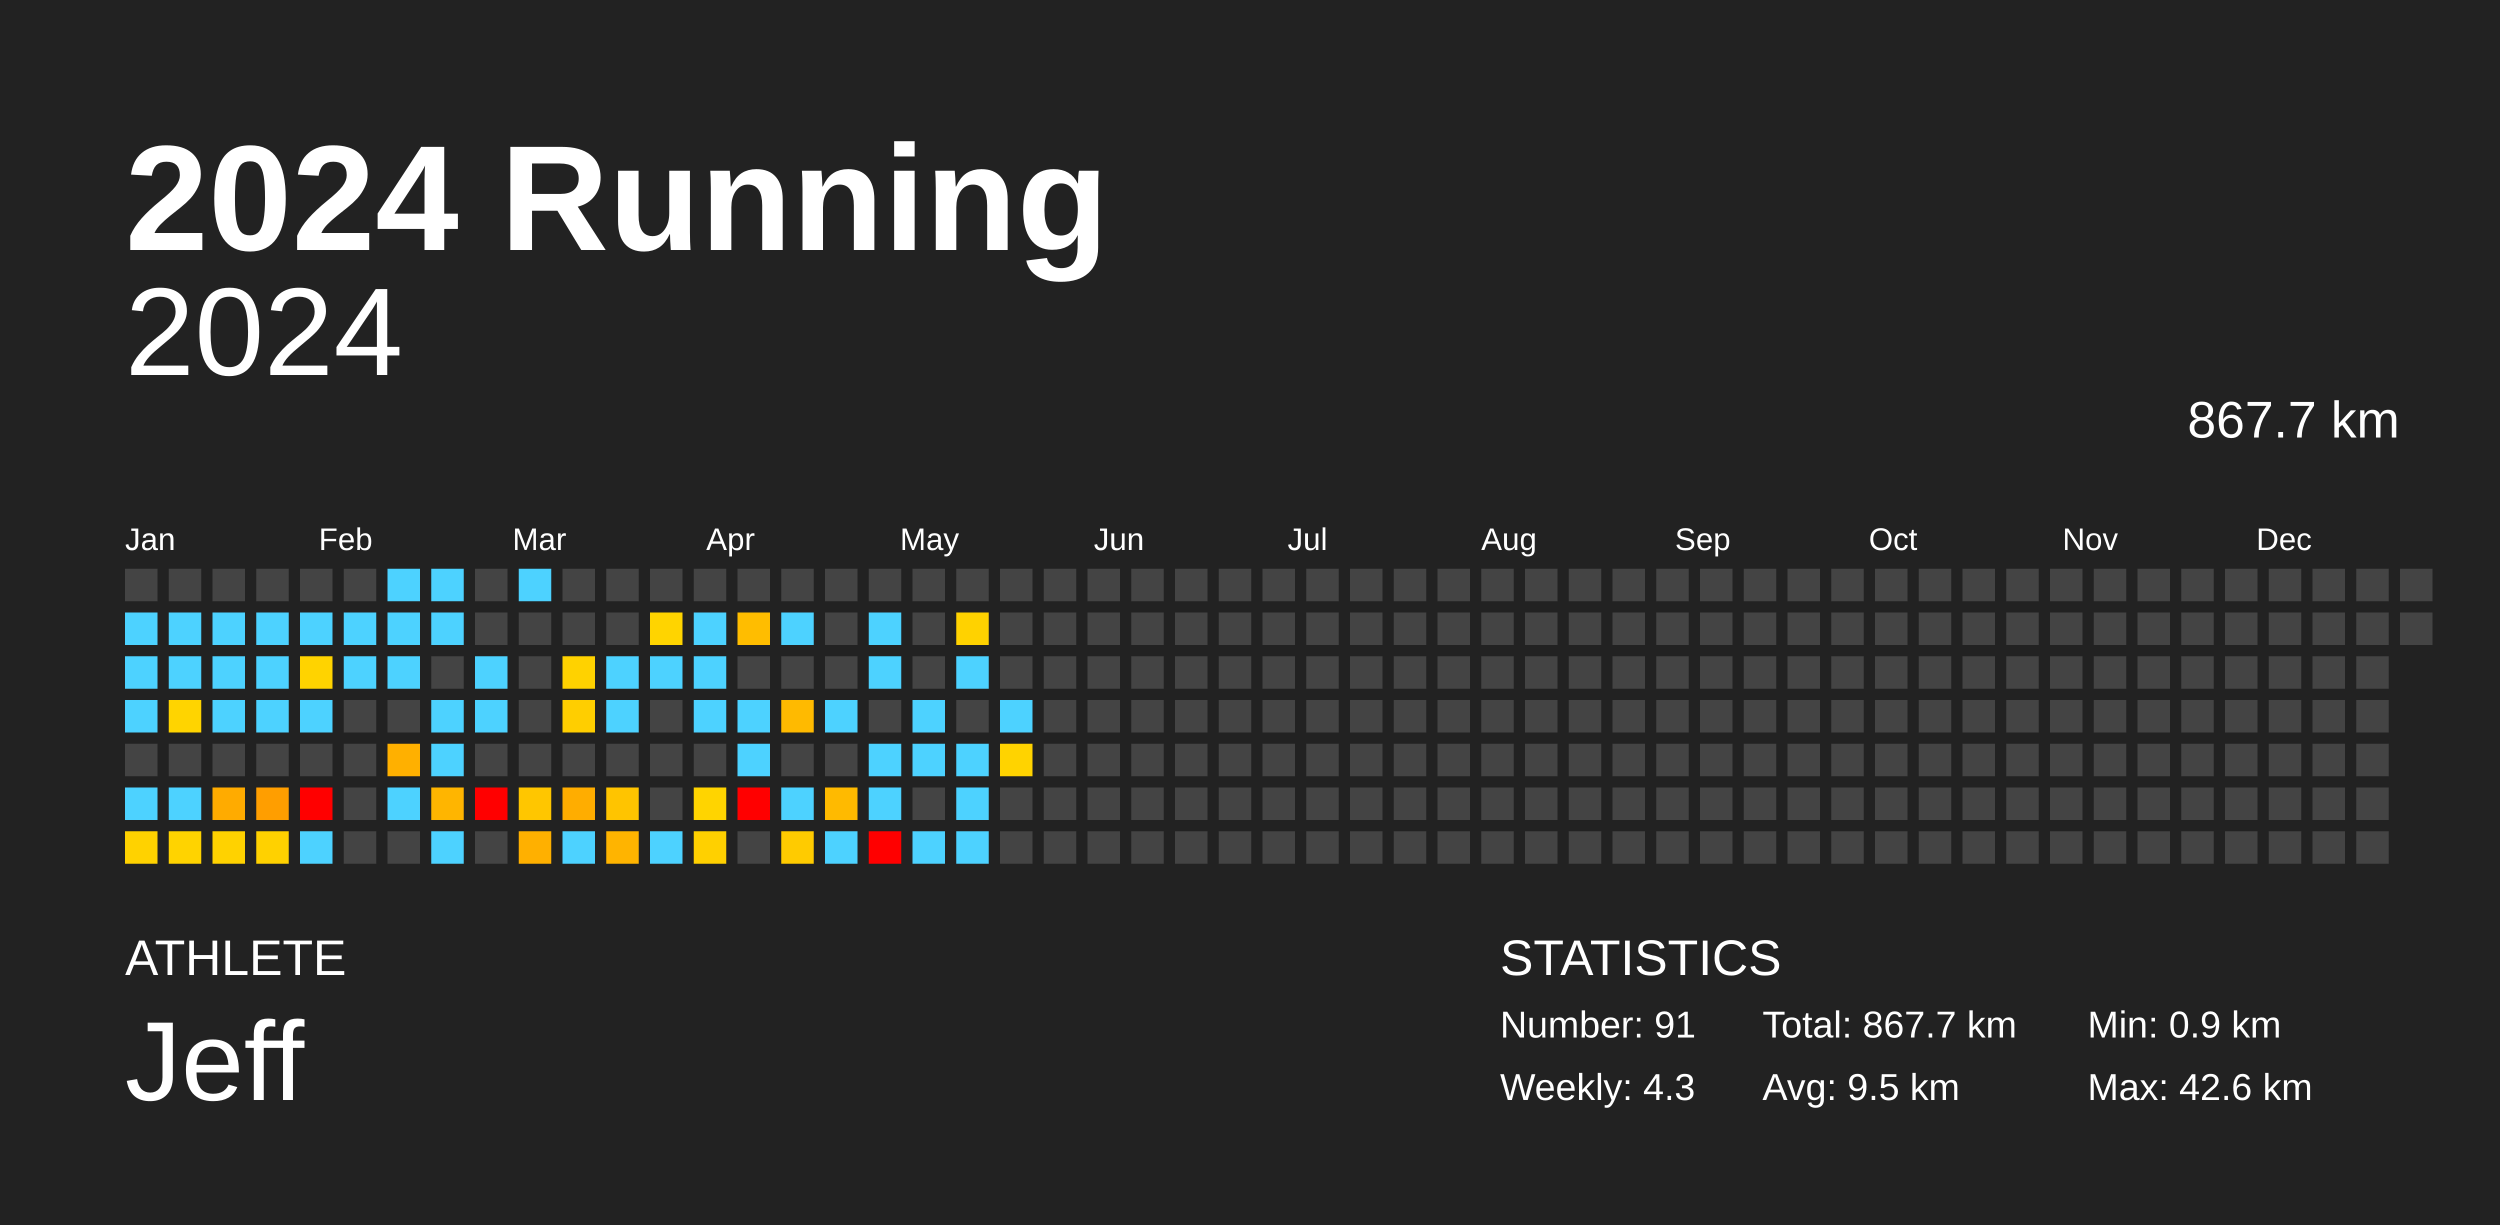
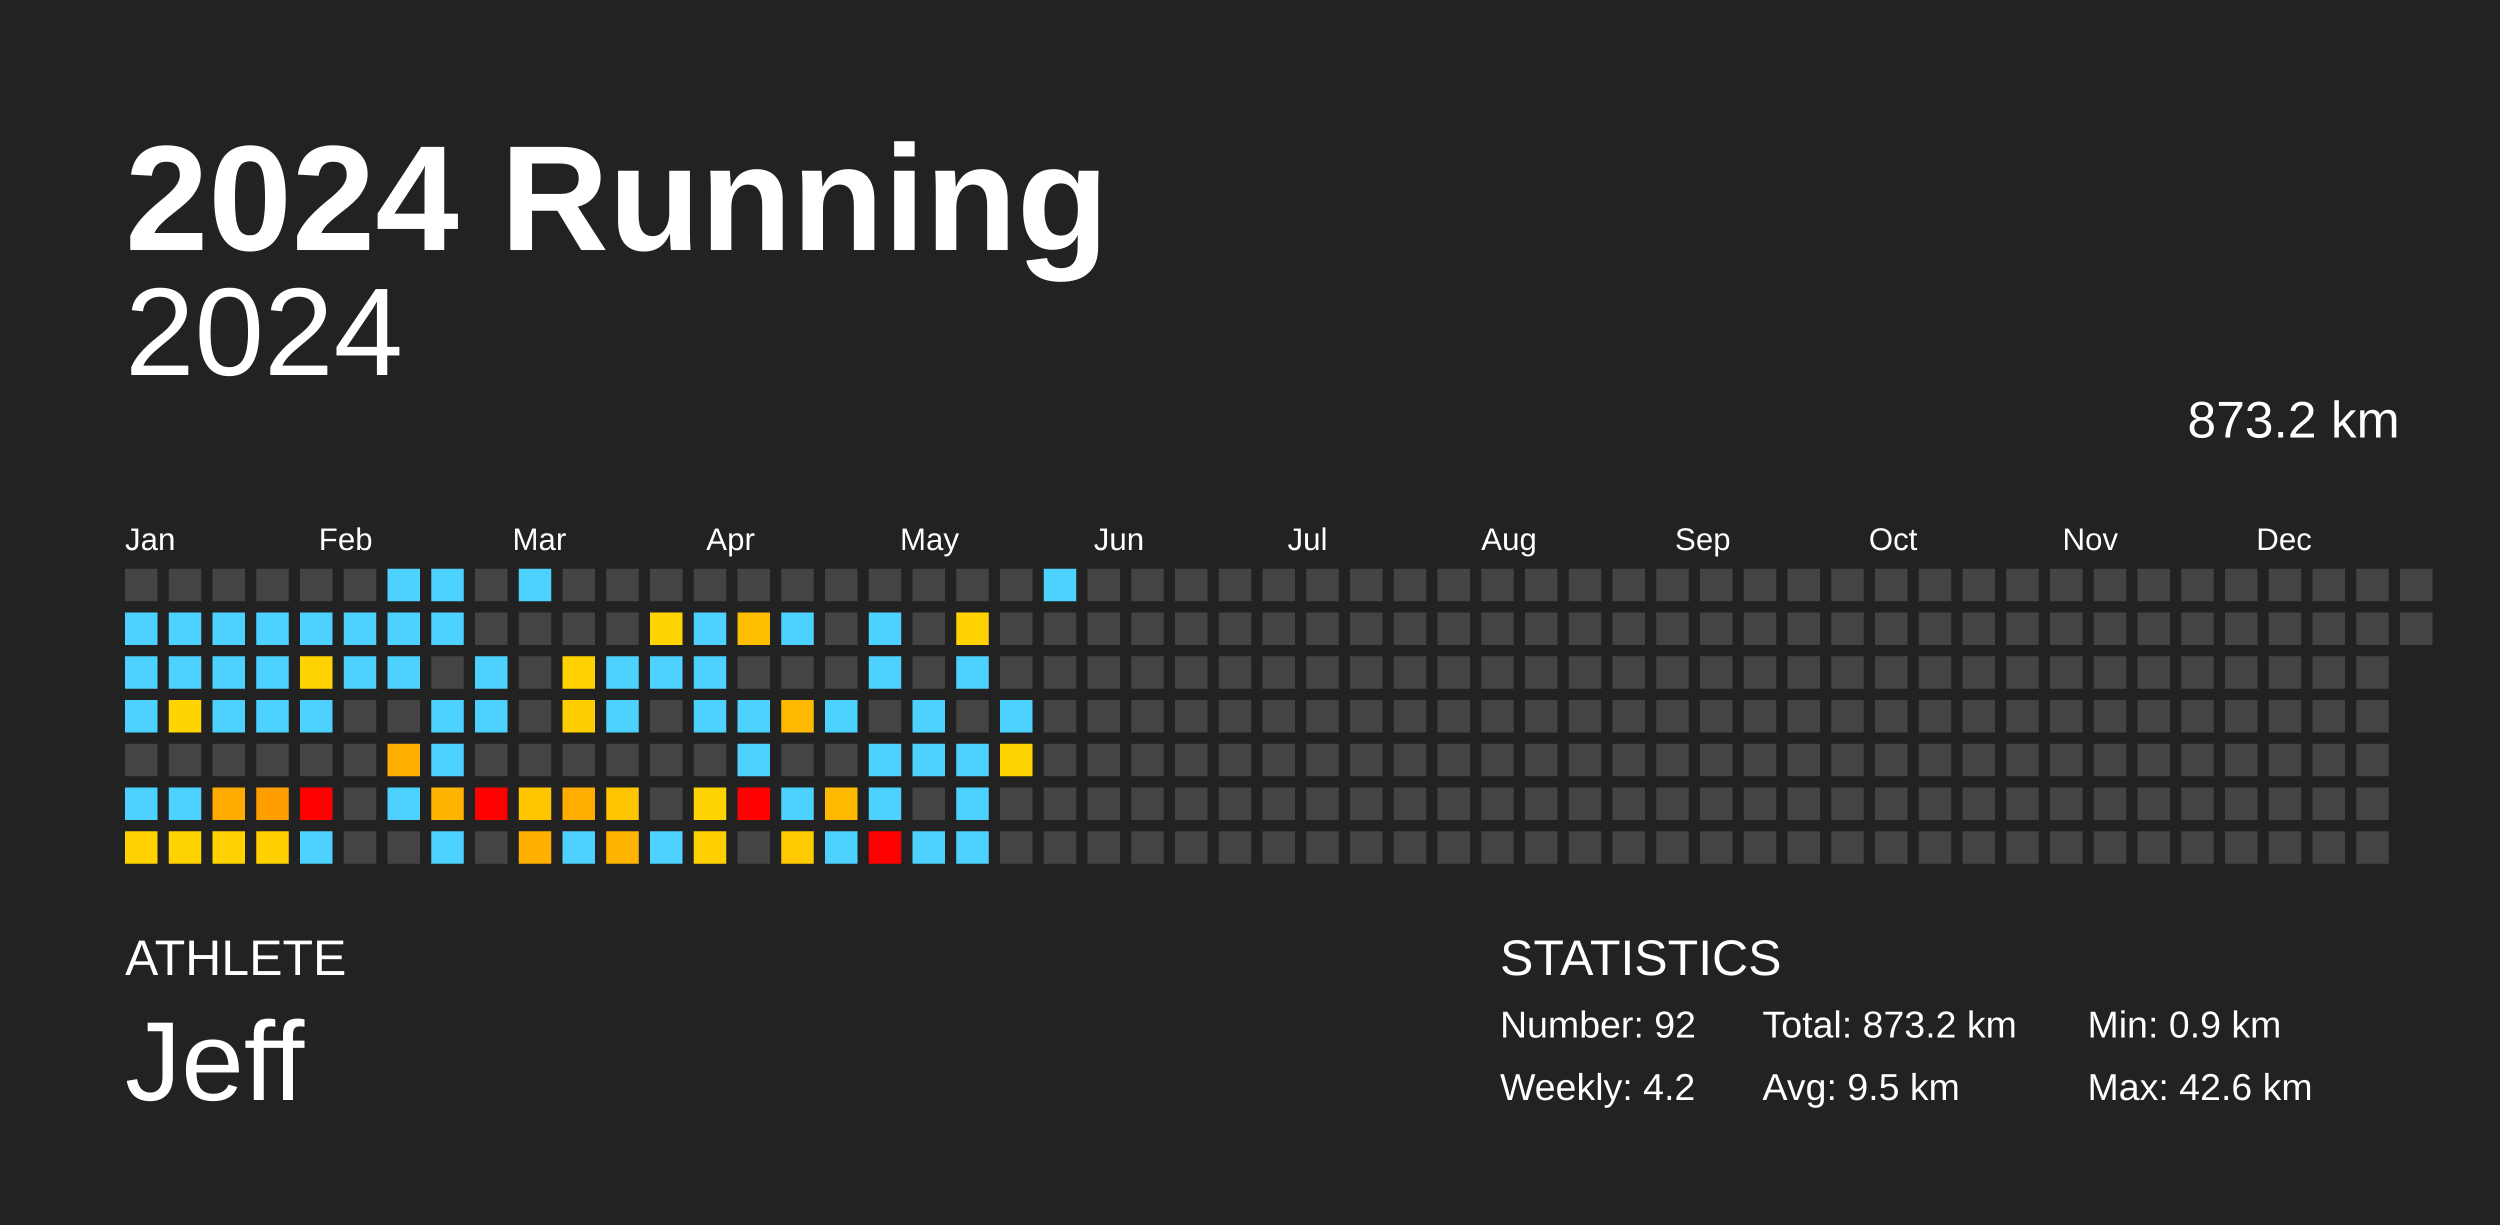
<svg xmlns="http://www.w3.org/2000/svg" baseProfile="full" height="98mm" version="1.1" viewBox="0,0,200,98" width="200mm">
  <defs />
  <rect fill="#222222" height="98" width="200" x="0" y="0" />
  <text fill="#FFFFFF" style="font-size:12px; font-family:Arial; font-weight:bold;" x="10" y="20">2024 Running</text>
  <text fill="#FFFFFF" style="font-size:4px; font-family:Arial" x="10" y="78">ATHLETE</text>
  <text fill="#FFFFFF" style="font-size:9px; font-family:Arial" x="10" y="88">Jeff</text>
  <text fill="#FFFFFF" style="font-size:4px; font-family:Arial" x="120" y="78">STATISTICS</text>
-   <text fill="#FFFFFF" style="font-size:3px; font-family:Arial" x="120" y="83">Number: 91</text>
-   <text fill="#FFFFFF" style="font-size:3px; font-family:Arial" x="120" y="88">Weekly: 4.3</text>
-   <text fill="#FFFFFF" style="font-size:3px; font-family:Arial" x="141" y="83">Total: 867.7 km</text>
+   <text fill="#FFFFFF" style="font-size:3px; font-family:Arial" x="120" y="83">Number: 92</text>
+   <text fill="#FFFFFF" style="font-size:3px; font-family:Arial" x="120" y="88">Weekly: 4.2</text>
+   <text fill="#FFFFFF" style="font-size:3px; font-family:Arial" x="141" y="83">Total: 873.2 km</text>
  <text fill="#FFFFFF" style="font-size:3px; font-family:Arial" x="141" y="88">Avg: 9.5 km</text>
  <text fill="#FFFFFF" style="font-size:3px; font-family:Arial" x="167" y="83">Min: 0.9 km</text>
  <text fill="#FFFFFF" style="font-size:3px; font-family:Arial" x="167" y="88">Max: 42.6 km</text>
  <text alignment-baseline="hanging" fill="#FFFFFF" style="font-size:10.0px; font-family:Arial;" x="10" y="30">2024</text>
-   <text alignment-baseline="hanging" fill="#FFFFFF" style="font-size:4.125px; font-family:Arial;" x="175" y="35">867.7 km</text>
+   <text alignment-baseline="hanging" fill="#FFFFFF" style="font-size:4.125px; font-family:Arial;" x="175" y="35">873.2 km</text>
  <text fill="#FFFFFF" style="font-size:2.5px; font-family:Arial" x="10.0" y="44">Jan</text>
  <text fill="#FFFFFF" style="font-size:2.5px; font-family:Arial" x="25.5" y="44">Feb</text>
  <text fill="#FFFFFF" style="font-size:2.5px; font-family:Arial" x="41.0" y="44">Mar</text>
  <text fill="#FFFFFF" style="font-size:2.5px; font-family:Arial" x="56.5" y="44">Apr</text>
  <text fill="#FFFFFF" style="font-size:2.5px; font-family:Arial" x="72.0" y="44">May</text>
  <text fill="#FFFFFF" style="font-size:2.5px; font-family:Arial" x="87.5" y="44">Jun</text>
  <text fill="#FFFFFF" style="font-size:2.5px; font-family:Arial" x="103.0" y="44">Jul</text>
  <text fill="#FFFFFF" style="font-size:2.5px; font-family:Arial" x="118.5" y="44">Aug</text>
  <text fill="#FFFFFF" style="font-size:2.5px; font-family:Arial" x="134.0" y="44">Sep</text>
  <text fill="#FFFFFF" style="font-size:2.5px; font-family:Arial" x="149.5" y="44">Oct</text>
  <text fill="#FFFFFF" style="font-size:2.5px; font-family:Arial" x="165.0" y="44">Nov</text>
  <text fill="#FFFFFF" style="font-size:2.5px; font-family:Arial" x="180.5" y="44">Dec</text>
  <rect fill="#444444" height="2.6" width="2.6" x="10.0" y="45.5" />
  <rect fill="#4dd2ff" height="2.6" width="2.6" x="10.0" y="49.0" />
  <rect fill="#4dd2ff" height="2.6" width="2.6" x="10.0" y="52.5" />
  <rect fill="#4dd2ff" height="2.6" width="2.6" x="10.0" y="56.0" />
  <rect fill="#444444" height="2.6" width="2.6" x="10.0" y="59.5" />
  <rect fill="#4dd2ff" height="2.6" width="2.6" x="10.0" y="63.0" />
  <rect fill="#ffd200" height="2.6" width="2.6" x="10.0" y="66.5" />
  <rect fill="#444444" height="2.6" width="2.6" x="13.5" y="45.5" />
  <rect fill="#4dd2ff" height="2.6" width="2.6" x="13.5" y="49.0" />
  <rect fill="#4dd2ff" height="2.6" width="2.6" x="13.5" y="52.5" />
  <rect fill="#ffd400" height="2.6" width="2.6" x="13.5" y="56.0" />
  <rect fill="#444444" height="2.6" width="2.6" x="13.5" y="59.5" />
  <rect fill="#4dd2ff" height="2.6" width="2.6" x="13.5" y="63.0" />
  <rect fill="#ffd300" height="2.6" width="2.6" x="13.5" y="66.5" />
  <rect fill="#444444" height="2.6" width="2.6" x="17.0" y="45.5" />
  <rect fill="#4dd2ff" height="2.6" width="2.6" x="17.0" y="49.0" />
  <rect fill="#4dd2ff" height="2.6" width="2.6" x="17.0" y="52.5" />
  <rect fill="#4dd2ff" height="2.6" width="2.6" x="17.0" y="56.0" />
  <rect fill="#444444" height="2.6" width="2.6" x="17.0" y="59.5" />
  <rect fill="#ffab00" height="2.6" width="2.6" x="17.0" y="63.0" />
  <rect fill="#ffd200" height="2.6" width="2.6" x="17.0" y="66.5" />
  <rect fill="#444444" height="2.6" width="2.6" x="20.5" y="45.5" />
  <rect fill="#4dd2ff" height="2.6" width="2.6" x="20.5" y="49.0" />
  <rect fill="#4dd2ff" height="2.6" width="2.6" x="20.5" y="52.5" />
  <rect fill="#4dd2ff" height="2.6" width="2.6" x="20.5" y="56.0" />
  <rect fill="#444444" height="2.6" width="2.6" x="20.5" y="59.5" />
  <rect fill="#ff9e00" height="2.6" width="2.6" x="20.5" y="63.0" />
  <rect fill="#ffd100" height="2.6" width="2.6" x="20.5" y="66.5" />
  <rect fill="#444444" height="2.6" width="2.6" x="24.0" y="45.5" />
  <rect fill="#4dd2ff" height="2.6" width="2.6" x="24.0" y="49.0" />
  <rect fill="#ffd300" height="2.6" width="2.6" x="24.0" y="52.5" />
  <rect fill="#4dd2ff" height="2.6" width="2.6" x="24.0" y="56.0" />
  <rect fill="#444444" height="2.6" width="2.6" x="24.0" y="59.5" />
  <rect fill="red" height="2.6" width="2.6" x="24.0" y="63.0" />
  <rect fill="#4dd2ff" height="2.6" width="2.6" x="24.0" y="66.5" />
  <rect fill="#444444" height="2.6" width="2.6" x="27.5" y="45.5" />
  <rect fill="#4dd2ff" height="2.6" width="2.6" x="27.5" y="49.0" />
  <rect fill="#4dd2ff" height="2.6" width="2.6" x="27.5" y="52.5" />
  <rect fill="#444444" height="2.6" width="2.6" x="27.5" y="56.0" />
  <rect fill="#444444" height="2.6" width="2.6" x="27.5" y="59.5" />
  <rect fill="#444444" height="2.6" width="2.6" x="27.5" y="63.0" />
  <rect fill="#444444" height="2.6" width="2.6" x="27.5" y="66.5" />
  <rect fill="#4dd2ff" height="2.6" width="2.6" x="31.0" y="45.5" />
  <rect fill="#4dd2ff" height="2.6" width="2.6" x="31.0" y="49.0" />
  <rect fill="#4dd2ff" height="2.6" width="2.6" x="31.0" y="52.5" />
  <rect fill="#444444" height="2.6" width="2.6" x="31.0" y="56.0" />
  <rect fill="#ffb000" height="2.6" width="2.6" x="31.0" y="59.5" />
  <rect fill="#4dd2ff" height="2.6" width="2.6" x="31.0" y="63.0" />
  <rect fill="#444444" height="2.6" width="2.6" x="31.0" y="66.5" />
  <rect fill="#4dd2ff" height="2.6" width="2.6" x="34.5" y="45.5" />
  <rect fill="#4dd2ff" height="2.6" width="2.6" x="34.5" y="49.0" />
  <rect fill="#444444" height="2.6" width="2.6" x="34.5" y="52.5" />
  <rect fill="#4dd2ff" height="2.6" width="2.6" x="34.5" y="56.0" />
  <rect fill="#4dd2ff" height="2.6" width="2.6" x="34.5" y="59.5" />
  <rect fill="#ffb500" height="2.6" width="2.6" x="34.5" y="63.0" />
  <rect fill="#4dd2ff" height="2.6" width="2.6" x="34.5" y="66.5" />
  <rect fill="#444444" height="2.6" width="2.6" x="38.0" y="45.5" />
  <rect fill="#444444" height="2.6" width="2.6" x="38.0" y="49.0" />
  <rect fill="#4dd2ff" height="2.6" width="2.6" x="38.0" y="52.5" />
  <rect fill="#4dd2ff" height="2.6" width="2.6" x="38.0" y="56.0" />
  <rect fill="#444444" height="2.6" width="2.6" x="38.0" y="59.5" />
  <rect fill="red" height="2.6" width="2.6" x="38.0" y="63.0" />
  <rect fill="#444444" height="2.6" width="2.6" x="38.0" y="66.5" />
  <rect fill="#4dd2ff" height="2.6" width="2.6" x="41.5" y="45.5" />
  <rect fill="#444444" height="2.6" width="2.6" x="41.5" y="49.0" />
  <rect fill="#444444" height="2.6" width="2.6" x="41.5" y="52.5" />
  <rect fill="#444444" height="2.6" width="2.6" x="41.5" y="56.0" />
  <rect fill="#444444" height="2.6" width="2.6" x="41.5" y="59.5" />
  <rect fill="#ffc600" height="2.6" width="2.6" x="41.5" y="63.0" />
  <rect fill="#ffb000" height="2.6" width="2.6" x="41.5" y="66.5" />
  <rect fill="#444444" height="2.6" width="2.6" x="45.0" y="45.5" />
  <rect fill="#444444" height="2.6" width="2.6" x="45.0" y="49.0" />
  <rect fill="#ffd200" height="2.6" width="2.6" x="45.0" y="52.5" />
  <rect fill="#ffce00" height="2.6" width="2.6" x="45.0" y="56.0" />
  <rect fill="#444444" height="2.6" width="2.6" x="45.0" y="59.5" />
  <rect fill="#ffad00" height="2.6" width="2.6" x="45.0" y="63.0" />
  <rect fill="#4dd2ff" height="2.6" width="2.6" x="45.0" y="66.5" />
  <rect fill="#444444" height="2.6" width="2.6" x="48.5" y="45.5" />
  <rect fill="#444444" height="2.6" width="2.6" x="48.5" y="49.0" />
  <rect fill="#4dd2ff" height="2.6" width="2.6" x="48.5" y="52.5" />
  <rect fill="#4dd2ff" height="2.6" width="2.6" x="48.5" y="56.0" />
  <rect fill="#444444" height="2.6" width="2.6" x="48.5" y="59.5" />
  <rect fill="#ffc400" height="2.6" width="2.6" x="48.5" y="63.0" />
  <rect fill="#ffb400" height="2.6" width="2.6" x="48.5" y="66.5" />
  <rect fill="#444444" height="2.6" width="2.6" x="52.0" y="45.5" />
  <rect fill="#ffd400" height="2.6" width="2.6" x="52.0" y="49.0" />
  <rect fill="#4dd2ff" height="2.6" width="2.6" x="52.0" y="52.5" />
  <rect fill="#444444" height="2.6" width="2.6" x="52.0" y="56.0" />
  <rect fill="#444444" height="2.6" width="2.6" x="52.0" y="59.5" />
  <rect fill="#444444" height="2.6" width="2.6" x="52.0" y="63.0" />
  <rect fill="#4dd2ff" height="2.6" width="2.6" x="52.0" y="66.5" />
  <rect fill="#444444" height="2.6" width="2.6" x="55.5" y="45.5" />
  <rect fill="#4dd2ff" height="2.6" width="2.6" x="55.5" y="49.0" />
  <rect fill="#4dd2ff" height="2.6" width="2.6" x="55.5" y="52.5" />
  <rect fill="#4dd2ff" height="2.6" width="2.6" x="55.5" y="56.0" />
  <rect fill="#444444" height="2.6" width="2.6" x="55.5" y="59.5" />
  <rect fill="#ffd400" height="2.6" width="2.6" x="55.5" y="63.0" />
  <rect fill="#ffd000" height="2.6" width="2.6" x="55.5" y="66.5" />
  <rect fill="#444444" height="2.6" width="2.6" x="59.0" y="45.5" />
  <rect fill="#ffbd00" height="2.6" width="2.6" x="59.0" y="49.0" />
  <rect fill="#444444" height="2.6" width="2.6" x="59.0" y="52.5" />
  <rect fill="#4dd2ff" height="2.6" width="2.6" x="59.0" y="56.0" />
  <rect fill="#4dd2ff" height="2.6" width="2.6" x="59.0" y="59.5" />
  <rect fill="red" height="2.6" width="2.6" x="59.0" y="63.0" />
  <rect fill="#444444" height="2.6" width="2.6" x="59.0" y="66.5" />
  <rect fill="#444444" height="2.6" width="2.6" x="62.5" y="45.5" />
  <rect fill="#4dd2ff" height="2.6" width="2.6" x="62.5" y="49.0" />
  <rect fill="#444444" height="2.6" width="2.6" x="62.5" y="52.5" />
  <rect fill="#ffba00" height="2.6" width="2.6" x="62.5" y="56.0" />
  <rect fill="#444444" height="2.6" width="2.6" x="62.5" y="59.5" />
  <rect fill="#4dd2ff" height="2.6" width="2.6" x="62.5" y="63.0" />
  <rect fill="#ffcb00" height="2.6" width="2.6" x="62.5" y="66.5" />
  <rect fill="#444444" height="2.6" width="2.6" x="66.0" y="45.5" />
  <rect fill="#444444" height="2.6" width="2.6" x="66.0" y="49.0" />
  <rect fill="#444444" height="2.6" width="2.6" x="66.0" y="52.5" />
  <rect fill="#4dd2ff" height="2.6" width="2.6" x="66.0" y="56.0" />
  <rect fill="#444444" height="2.6" width="2.6" x="66.0" y="59.5" />
  <rect fill="#ffba00" height="2.6" width="2.6" x="66.0" y="63.0" />
  <rect fill="#4dd2ff" height="2.6" width="2.6" x="66.0" y="66.5" />
  <rect fill="#444444" height="2.6" width="2.6" x="69.5" y="45.5" />
  <rect fill="#4dd2ff" height="2.6" width="2.6" x="69.5" y="49.0" />
  <rect fill="#4dd2ff" height="2.6" width="2.6" x="69.5" y="52.5" />
  <rect fill="#444444" height="2.6" width="2.6" x="69.5" y="56.0" />
  <rect fill="#4dd2ff" height="2.6" width="2.6" x="69.5" y="59.5" />
  <rect fill="#4dd2ff" height="2.6" width="2.6" x="69.5" y="63.0" />
  <rect fill="red" height="2.6" width="2.6" x="69.5" y="66.5" />
  <rect fill="#444444" height="2.6" width="2.6" x="73.0" y="45.5" />
  <rect fill="#444444" height="2.6" width="2.6" x="73.0" y="49.0" />
  <rect fill="#444444" height="2.6" width="2.6" x="73.0" y="52.5" />
  <rect fill="#4dd2ff" height="2.6" width="2.6" x="73.0" y="56.0" />
  <rect fill="#4dd2ff" height="2.6" width="2.6" x="73.0" y="59.5" />
  <rect fill="#444444" height="2.6" width="2.6" x="73.0" y="63.0" />
  <rect fill="#4dd2ff" height="2.6" width="2.6" x="73.0" y="66.5" />
  <rect fill="#444444" height="2.6" width="2.6" x="76.5" y="45.5" />
  <rect fill="#ffd200" height="2.6" width="2.6" x="76.5" y="49.0" />
  <rect fill="#4dd2ff" height="2.6" width="2.6" x="76.5" y="52.5" />
  <rect fill="#444444" height="2.6" width="2.6" x="76.5" y="56.0" />
  <rect fill="#4dd2ff" height="2.6" width="2.6" x="76.5" y="59.5" />
  <rect fill="#4dd2ff" height="2.6" width="2.6" x="76.5" y="63.0" />
  <rect fill="#4dd2ff" height="2.6" width="2.6" x="76.5" y="66.5" />
  <rect fill="#444444" height="2.6" width="2.6" x="80.0" y="45.5" />
  <rect fill="#444444" height="2.6" width="2.6" x="80.0" y="49.0" />
  <rect fill="#444444" height="2.6" width="2.6" x="80.0" y="52.5" />
  <rect fill="#4dd2ff" height="2.6" width="2.6" x="80.0" y="56.0" />
  <rect fill="#ffd300" height="2.6" width="2.6" x="80.0" y="59.5" />
  <rect fill="#444444" height="2.6" width="2.6" x="80.0" y="63.0" />
  <rect fill="#444444" height="2.6" width="2.6" x="80.0" y="66.5" />
-   <rect fill="#444444" height="2.6" width="2.6" x="83.5" y="45.5" />
+   <rect fill="#4dd2ff" height="2.6" width="2.6" x="83.5" y="45.5" />
  <rect fill="#444444" height="2.6" width="2.6" x="83.5" y="49.0" />
  <rect fill="#444444" height="2.6" width="2.6" x="83.5" y="52.5" />
  <rect fill="#444444" height="2.6" width="2.6" x="83.5" y="56.0" />
  <rect fill="#444444" height="2.6" width="2.6" x="83.5" y="59.5" />
  <rect fill="#444444" height="2.6" width="2.6" x="83.5" y="63.0" />
  <rect fill="#444444" height="2.6" width="2.6" x="83.5" y="66.5" />
  <rect fill="#444444" height="2.6" width="2.6" x="87.0" y="45.5" />
  <rect fill="#444444" height="2.6" width="2.6" x="87.0" y="49.0" />
  <rect fill="#444444" height="2.6" width="2.6" x="87.0" y="52.5" />
  <rect fill="#444444" height="2.6" width="2.6" x="87.0" y="56.0" />
  <rect fill="#444444" height="2.6" width="2.6" x="87.0" y="59.5" />
  <rect fill="#444444" height="2.6" width="2.6" x="87.0" y="63.0" />
  <rect fill="#444444" height="2.6" width="2.6" x="87.0" y="66.5" />
  <rect fill="#444444" height="2.6" width="2.6" x="90.5" y="45.5" />
  <rect fill="#444444" height="2.6" width="2.6" x="90.5" y="49.0" />
  <rect fill="#444444" height="2.6" width="2.6" x="90.5" y="52.5" />
  <rect fill="#444444" height="2.6" width="2.6" x="90.5" y="56.0" />
  <rect fill="#444444" height="2.6" width="2.6" x="90.5" y="59.5" />
  <rect fill="#444444" height="2.6" width="2.6" x="90.5" y="63.0" />
  <rect fill="#444444" height="2.6" width="2.6" x="90.5" y="66.5" />
  <rect fill="#444444" height="2.6" width="2.6" x="94.0" y="45.5" />
  <rect fill="#444444" height="2.6" width="2.6" x="94.0" y="49.0" />
  <rect fill="#444444" height="2.6" width="2.6" x="94.0" y="52.5" />
  <rect fill="#444444" height="2.6" width="2.6" x="94.0" y="56.0" />
  <rect fill="#444444" height="2.6" width="2.6" x="94.0" y="59.5" />
  <rect fill="#444444" height="2.6" width="2.6" x="94.0" y="63.0" />
  <rect fill="#444444" height="2.6" width="2.6" x="94.0" y="66.5" />
  <rect fill="#444444" height="2.6" width="2.6" x="97.5" y="45.5" />
  <rect fill="#444444" height="2.6" width="2.6" x="97.5" y="49.0" />
  <rect fill="#444444" height="2.6" width="2.6" x="97.5" y="52.5" />
  <rect fill="#444444" height="2.6" width="2.6" x="97.5" y="56.0" />
  <rect fill="#444444" height="2.6" width="2.6" x="97.5" y="59.5" />
  <rect fill="#444444" height="2.6" width="2.6" x="97.5" y="63.0" />
  <rect fill="#444444" height="2.6" width="2.6" x="97.5" y="66.5" />
  <rect fill="#444444" height="2.6" width="2.6" x="101.0" y="45.5" />
  <rect fill="#444444" height="2.6" width="2.6" x="101.0" y="49.0" />
  <rect fill="#444444" height="2.6" width="2.6" x="101.0" y="52.5" />
  <rect fill="#444444" height="2.6" width="2.6" x="101.0" y="56.0" />
  <rect fill="#444444" height="2.6" width="2.6" x="101.0" y="59.5" />
  <rect fill="#444444" height="2.6" width="2.6" x="101.0" y="63.0" />
  <rect fill="#444444" height="2.6" width="2.6" x="101.0" y="66.5" />
  <rect fill="#444444" height="2.6" width="2.6" x="104.5" y="45.5" />
  <rect fill="#444444" height="2.6" width="2.6" x="104.5" y="49.0" />
  <rect fill="#444444" height="2.6" width="2.6" x="104.5" y="52.5" />
  <rect fill="#444444" height="2.6" width="2.6" x="104.5" y="56.0" />
  <rect fill="#444444" height="2.6" width="2.6" x="104.5" y="59.5" />
  <rect fill="#444444" height="2.6" width="2.6" x="104.5" y="63.0" />
  <rect fill="#444444" height="2.6" width="2.6" x="104.5" y="66.5" />
  <rect fill="#444444" height="2.6" width="2.6" x="108.0" y="45.5" />
  <rect fill="#444444" height="2.6" width="2.6" x="108.0" y="49.0" />
  <rect fill="#444444" height="2.6" width="2.6" x="108.0" y="52.5" />
  <rect fill="#444444" height="2.6" width="2.6" x="108.0" y="56.0" />
  <rect fill="#444444" height="2.6" width="2.6" x="108.0" y="59.5" />
  <rect fill="#444444" height="2.6" width="2.6" x="108.0" y="63.0" />
  <rect fill="#444444" height="2.6" width="2.6" x="108.0" y="66.5" />
  <rect fill="#444444" height="2.6" width="2.6" x="111.5" y="45.5" />
  <rect fill="#444444" height="2.6" width="2.6" x="111.5" y="49.0" />
  <rect fill="#444444" height="2.6" width="2.6" x="111.5" y="52.5" />
  <rect fill="#444444" height="2.6" width="2.6" x="111.5" y="56.0" />
  <rect fill="#444444" height="2.6" width="2.6" x="111.5" y="59.5" />
  <rect fill="#444444" height="2.6" width="2.6" x="111.5" y="63.0" />
  <rect fill="#444444" height="2.6" width="2.6" x="111.5" y="66.5" />
  <rect fill="#444444" height="2.6" width="2.6" x="115.0" y="45.5" />
  <rect fill="#444444" height="2.6" width="2.6" x="115.0" y="49.0" />
  <rect fill="#444444" height="2.6" width="2.6" x="115.0" y="52.5" />
  <rect fill="#444444" height="2.6" width="2.6" x="115.0" y="56.0" />
  <rect fill="#444444" height="2.6" width="2.6" x="115.0" y="59.5" />
  <rect fill="#444444" height="2.6" width="2.6" x="115.0" y="63.0" />
  <rect fill="#444444" height="2.6" width="2.6" x="115.0" y="66.5" />
  <rect fill="#444444" height="2.6" width="2.6" x="118.5" y="45.5" />
  <rect fill="#444444" height="2.6" width="2.6" x="118.5" y="49.0" />
  <rect fill="#444444" height="2.6" width="2.6" x="118.5" y="52.5" />
  <rect fill="#444444" height="2.6" width="2.6" x="118.5" y="56.0" />
  <rect fill="#444444" height="2.6" width="2.6" x="118.5" y="59.5" />
  <rect fill="#444444" height="2.6" width="2.6" x="118.5" y="63.0" />
  <rect fill="#444444" height="2.6" width="2.6" x="118.5" y="66.5" />
  <rect fill="#444444" height="2.6" width="2.6" x="122.0" y="45.5" />
  <rect fill="#444444" height="2.6" width="2.6" x="122.0" y="49.0" />
  <rect fill="#444444" height="2.6" width="2.6" x="122.0" y="52.5" />
  <rect fill="#444444" height="2.6" width="2.6" x="122.0" y="56.0" />
  <rect fill="#444444" height="2.6" width="2.6" x="122.0" y="59.5" />
  <rect fill="#444444" height="2.6" width="2.6" x="122.0" y="63.0" />
  <rect fill="#444444" height="2.6" width="2.6" x="122.0" y="66.5" />
  <rect fill="#444444" height="2.6" width="2.6" x="125.5" y="45.5" />
  <rect fill="#444444" height="2.6" width="2.6" x="125.5" y="49.0" />
  <rect fill="#444444" height="2.6" width="2.6" x="125.5" y="52.5" />
  <rect fill="#444444" height="2.6" width="2.6" x="125.5" y="56.0" />
  <rect fill="#444444" height="2.6" width="2.6" x="125.5" y="59.5" />
  <rect fill="#444444" height="2.6" width="2.6" x="125.5" y="63.0" />
  <rect fill="#444444" height="2.6" width="2.6" x="125.5" y="66.5" />
  <rect fill="#444444" height="2.6" width="2.6" x="129.0" y="45.5" />
  <rect fill="#444444" height="2.6" width="2.6" x="129.0" y="49.0" />
  <rect fill="#444444" height="2.6" width="2.6" x="129.0" y="52.5" />
  <rect fill="#444444" height="2.6" width="2.6" x="129.0" y="56.0" />
  <rect fill="#444444" height="2.6" width="2.6" x="129.0" y="59.5" />
  <rect fill="#444444" height="2.6" width="2.6" x="129.0" y="63.0" />
  <rect fill="#444444" height="2.6" width="2.6" x="129.0" y="66.5" />
  <rect fill="#444444" height="2.6" width="2.6" x="132.5" y="45.5" />
  <rect fill="#444444" height="2.6" width="2.6" x="132.5" y="49.0" />
  <rect fill="#444444" height="2.6" width="2.6" x="132.5" y="52.5" />
  <rect fill="#444444" height="2.6" width="2.6" x="132.5" y="56.0" />
  <rect fill="#444444" height="2.6" width="2.6" x="132.5" y="59.5" />
  <rect fill="#444444" height="2.6" width="2.6" x="132.5" y="63.0" />
  <rect fill="#444444" height="2.6" width="2.6" x="132.5" y="66.5" />
  <rect fill="#444444" height="2.6" width="2.6" x="136.0" y="45.5" />
  <rect fill="#444444" height="2.6" width="2.6" x="136.0" y="49.0" />
  <rect fill="#444444" height="2.6" width="2.6" x="136.0" y="52.5" />
  <rect fill="#444444" height="2.6" width="2.6" x="136.0" y="56.0" />
  <rect fill="#444444" height="2.6" width="2.6" x="136.0" y="59.5" />
  <rect fill="#444444" height="2.6" width="2.6" x="136.0" y="63.0" />
  <rect fill="#444444" height="2.6" width="2.6" x="136.0" y="66.5" />
  <rect fill="#444444" height="2.6" width="2.6" x="139.5" y="45.5" />
  <rect fill="#444444" height="2.6" width="2.6" x="139.5" y="49.0" />
  <rect fill="#444444" height="2.6" width="2.6" x="139.5" y="52.5" />
  <rect fill="#444444" height="2.6" width="2.6" x="139.5" y="56.0" />
  <rect fill="#444444" height="2.6" width="2.6" x="139.5" y="59.5" />
  <rect fill="#444444" height="2.6" width="2.6" x="139.5" y="63.0" />
  <rect fill="#444444" height="2.6" width="2.6" x="139.5" y="66.5" />
  <rect fill="#444444" height="2.6" width="2.6" x="143.0" y="45.5" />
  <rect fill="#444444" height="2.6" width="2.6" x="143.0" y="49.0" />
  <rect fill="#444444" height="2.6" width="2.6" x="143.0" y="52.5" />
  <rect fill="#444444" height="2.6" width="2.6" x="143.0" y="56.0" />
  <rect fill="#444444" height="2.6" width="2.6" x="143.0" y="59.5" />
  <rect fill="#444444" height="2.6" width="2.6" x="143.0" y="63.0" />
  <rect fill="#444444" height="2.6" width="2.6" x="143.0" y="66.5" />
  <rect fill="#444444" height="2.6" width="2.6" x="146.5" y="45.5" />
  <rect fill="#444444" height="2.6" width="2.6" x="146.5" y="49.0" />
  <rect fill="#444444" height="2.6" width="2.6" x="146.5" y="52.5" />
  <rect fill="#444444" height="2.6" width="2.6" x="146.5" y="56.0" />
  <rect fill="#444444" height="2.6" width="2.6" x="146.5" y="59.5" />
  <rect fill="#444444" height="2.6" width="2.6" x="146.5" y="63.0" />
  <rect fill="#444444" height="2.6" width="2.6" x="146.5" y="66.5" />
  <rect fill="#444444" height="2.6" width="2.6" x="150.0" y="45.5" />
  <rect fill="#444444" height="2.6" width="2.6" x="150.0" y="49.0" />
  <rect fill="#444444" height="2.6" width="2.6" x="150.0" y="52.5" />
  <rect fill="#444444" height="2.6" width="2.6" x="150.0" y="56.0" />
  <rect fill="#444444" height="2.6" width="2.6" x="150.0" y="59.5" />
  <rect fill="#444444" height="2.6" width="2.6" x="150.0" y="63.0" />
  <rect fill="#444444" height="2.6" width="2.6" x="150.0" y="66.5" />
  <rect fill="#444444" height="2.6" width="2.6" x="153.5" y="45.5" />
  <rect fill="#444444" height="2.6" width="2.6" x="153.5" y="49.0" />
  <rect fill="#444444" height="2.6" width="2.6" x="153.5" y="52.5" />
  <rect fill="#444444" height="2.6" width="2.6" x="153.5" y="56.0" />
  <rect fill="#444444" height="2.6" width="2.6" x="153.5" y="59.5" />
  <rect fill="#444444" height="2.6" width="2.6" x="153.5" y="63.0" />
  <rect fill="#444444" height="2.6" width="2.6" x="153.5" y="66.5" />
  <rect fill="#444444" height="2.6" width="2.6" x="157.0" y="45.5" />
  <rect fill="#444444" height="2.6" width="2.6" x="157.0" y="49.0" />
  <rect fill="#444444" height="2.6" width="2.6" x="157.0" y="52.5" />
  <rect fill="#444444" height="2.6" width="2.6" x="157.0" y="56.0" />
  <rect fill="#444444" height="2.6" width="2.6" x="157.0" y="59.5" />
  <rect fill="#444444" height="2.6" width="2.6" x="157.0" y="63.0" />
  <rect fill="#444444" height="2.6" width="2.6" x="157.0" y="66.5" />
  <rect fill="#444444" height="2.6" width="2.6" x="160.5" y="45.5" />
  <rect fill="#444444" height="2.6" width="2.6" x="160.5" y="49.0" />
  <rect fill="#444444" height="2.6" width="2.6" x="160.5" y="52.5" />
  <rect fill="#444444" height="2.6" width="2.6" x="160.5" y="56.0" />
  <rect fill="#444444" height="2.6" width="2.6" x="160.5" y="59.5" />
  <rect fill="#444444" height="2.6" width="2.6" x="160.5" y="63.0" />
  <rect fill="#444444" height="2.6" width="2.6" x="160.5" y="66.5" />
  <rect fill="#444444" height="2.6" width="2.6" x="164.0" y="45.5" />
  <rect fill="#444444" height="2.6" width="2.6" x="164.0" y="49.0" />
  <rect fill="#444444" height="2.6" width="2.6" x="164.0" y="52.5" />
  <rect fill="#444444" height="2.6" width="2.6" x="164.0" y="56.0" />
  <rect fill="#444444" height="2.6" width="2.6" x="164.0" y="59.5" />
  <rect fill="#444444" height="2.6" width="2.6" x="164.0" y="63.0" />
  <rect fill="#444444" height="2.6" width="2.6" x="164.0" y="66.5" />
  <rect fill="#444444" height="2.6" width="2.6" x="167.5" y="45.5" />
  <rect fill="#444444" height="2.6" width="2.6" x="167.5" y="49.0" />
  <rect fill="#444444" height="2.6" width="2.6" x="167.5" y="52.5" />
  <rect fill="#444444" height="2.6" width="2.6" x="167.5" y="56.0" />
  <rect fill="#444444" height="2.6" width="2.6" x="167.5" y="59.5" />
  <rect fill="#444444" height="2.6" width="2.6" x="167.5" y="63.0" />
  <rect fill="#444444" height="2.6" width="2.6" x="167.5" y="66.5" />
  <rect fill="#444444" height="2.6" width="2.6" x="171.0" y="45.5" />
  <rect fill="#444444" height="2.6" width="2.6" x="171.0" y="49.0" />
  <rect fill="#444444" height="2.6" width="2.6" x="171.0" y="52.5" />
  <rect fill="#444444" height="2.6" width="2.6" x="171.0" y="56.0" />
  <rect fill="#444444" height="2.6" width="2.6" x="171.0" y="59.5" />
  <rect fill="#444444" height="2.6" width="2.6" x="171.0" y="63.0" />
  <rect fill="#444444" height="2.6" width="2.6" x="171.0" y="66.5" />
  <rect fill="#444444" height="2.6" width="2.6" x="174.5" y="45.5" />
  <rect fill="#444444" height="2.6" width="2.6" x="174.5" y="49.0" />
  <rect fill="#444444" height="2.6" width="2.6" x="174.5" y="52.5" />
  <rect fill="#444444" height="2.6" width="2.6" x="174.5" y="56.0" />
  <rect fill="#444444" height="2.6" width="2.6" x="174.5" y="59.5" />
  <rect fill="#444444" height="2.6" width="2.6" x="174.5" y="63.0" />
  <rect fill="#444444" height="2.6" width="2.6" x="174.5" y="66.5" />
  <rect fill="#444444" height="2.6" width="2.6" x="178.0" y="45.5" />
  <rect fill="#444444" height="2.6" width="2.6" x="178.0" y="49.0" />
  <rect fill="#444444" height="2.6" width="2.6" x="178.0" y="52.5" />
  <rect fill="#444444" height="2.6" width="2.6" x="178.0" y="56.0" />
  <rect fill="#444444" height="2.6" width="2.6" x="178.0" y="59.5" />
  <rect fill="#444444" height="2.6" width="2.6" x="178.0" y="63.0" />
  <rect fill="#444444" height="2.6" width="2.6" x="178.0" y="66.5" />
  <rect fill="#444444" height="2.6" width="2.6" x="181.5" y="45.5" />
  <rect fill="#444444" height="2.6" width="2.6" x="181.5" y="49.0" />
  <rect fill="#444444" height="2.6" width="2.6" x="181.5" y="52.5" />
  <rect fill="#444444" height="2.6" width="2.6" x="181.5" y="56.0" />
  <rect fill="#444444" height="2.6" width="2.6" x="181.5" y="59.5" />
  <rect fill="#444444" height="2.6" width="2.6" x="181.5" y="63.0" />
  <rect fill="#444444" height="2.6" width="2.6" x="181.5" y="66.5" />
  <rect fill="#444444" height="2.6" width="2.6" x="185.0" y="45.5" />
  <rect fill="#444444" height="2.6" width="2.6" x="185.0" y="49.0" />
  <rect fill="#444444" height="2.6" width="2.6" x="185.0" y="52.5" />
  <rect fill="#444444" height="2.6" width="2.6" x="185.0" y="56.0" />
  <rect fill="#444444" height="2.6" width="2.6" x="185.0" y="59.5" />
  <rect fill="#444444" height="2.6" width="2.6" x="185.0" y="63.0" />
  <rect fill="#444444" height="2.6" width="2.6" x="185.0" y="66.5" />
  <rect fill="#444444" height="2.6" width="2.6" x="188.5" y="45.5" />
  <rect fill="#444444" height="2.6" width="2.6" x="188.5" y="49.0" />
  <rect fill="#444444" height="2.6" width="2.6" x="188.5" y="52.5" />
  <rect fill="#444444" height="2.6" width="2.6" x="188.5" y="56.0" />
  <rect fill="#444444" height="2.6" width="2.6" x="188.5" y="59.5" />
  <rect fill="#444444" height="2.6" width="2.6" x="188.5" y="63.0" />
  <rect fill="#444444" height="2.6" width="2.6" x="188.5" y="66.5" />
  <rect fill="#444444" height="2.6" width="2.6" x="192.0" y="45.5" />
  <rect fill="#444444" height="2.6" width="2.6" x="192.0" y="49.0" />
</svg>
